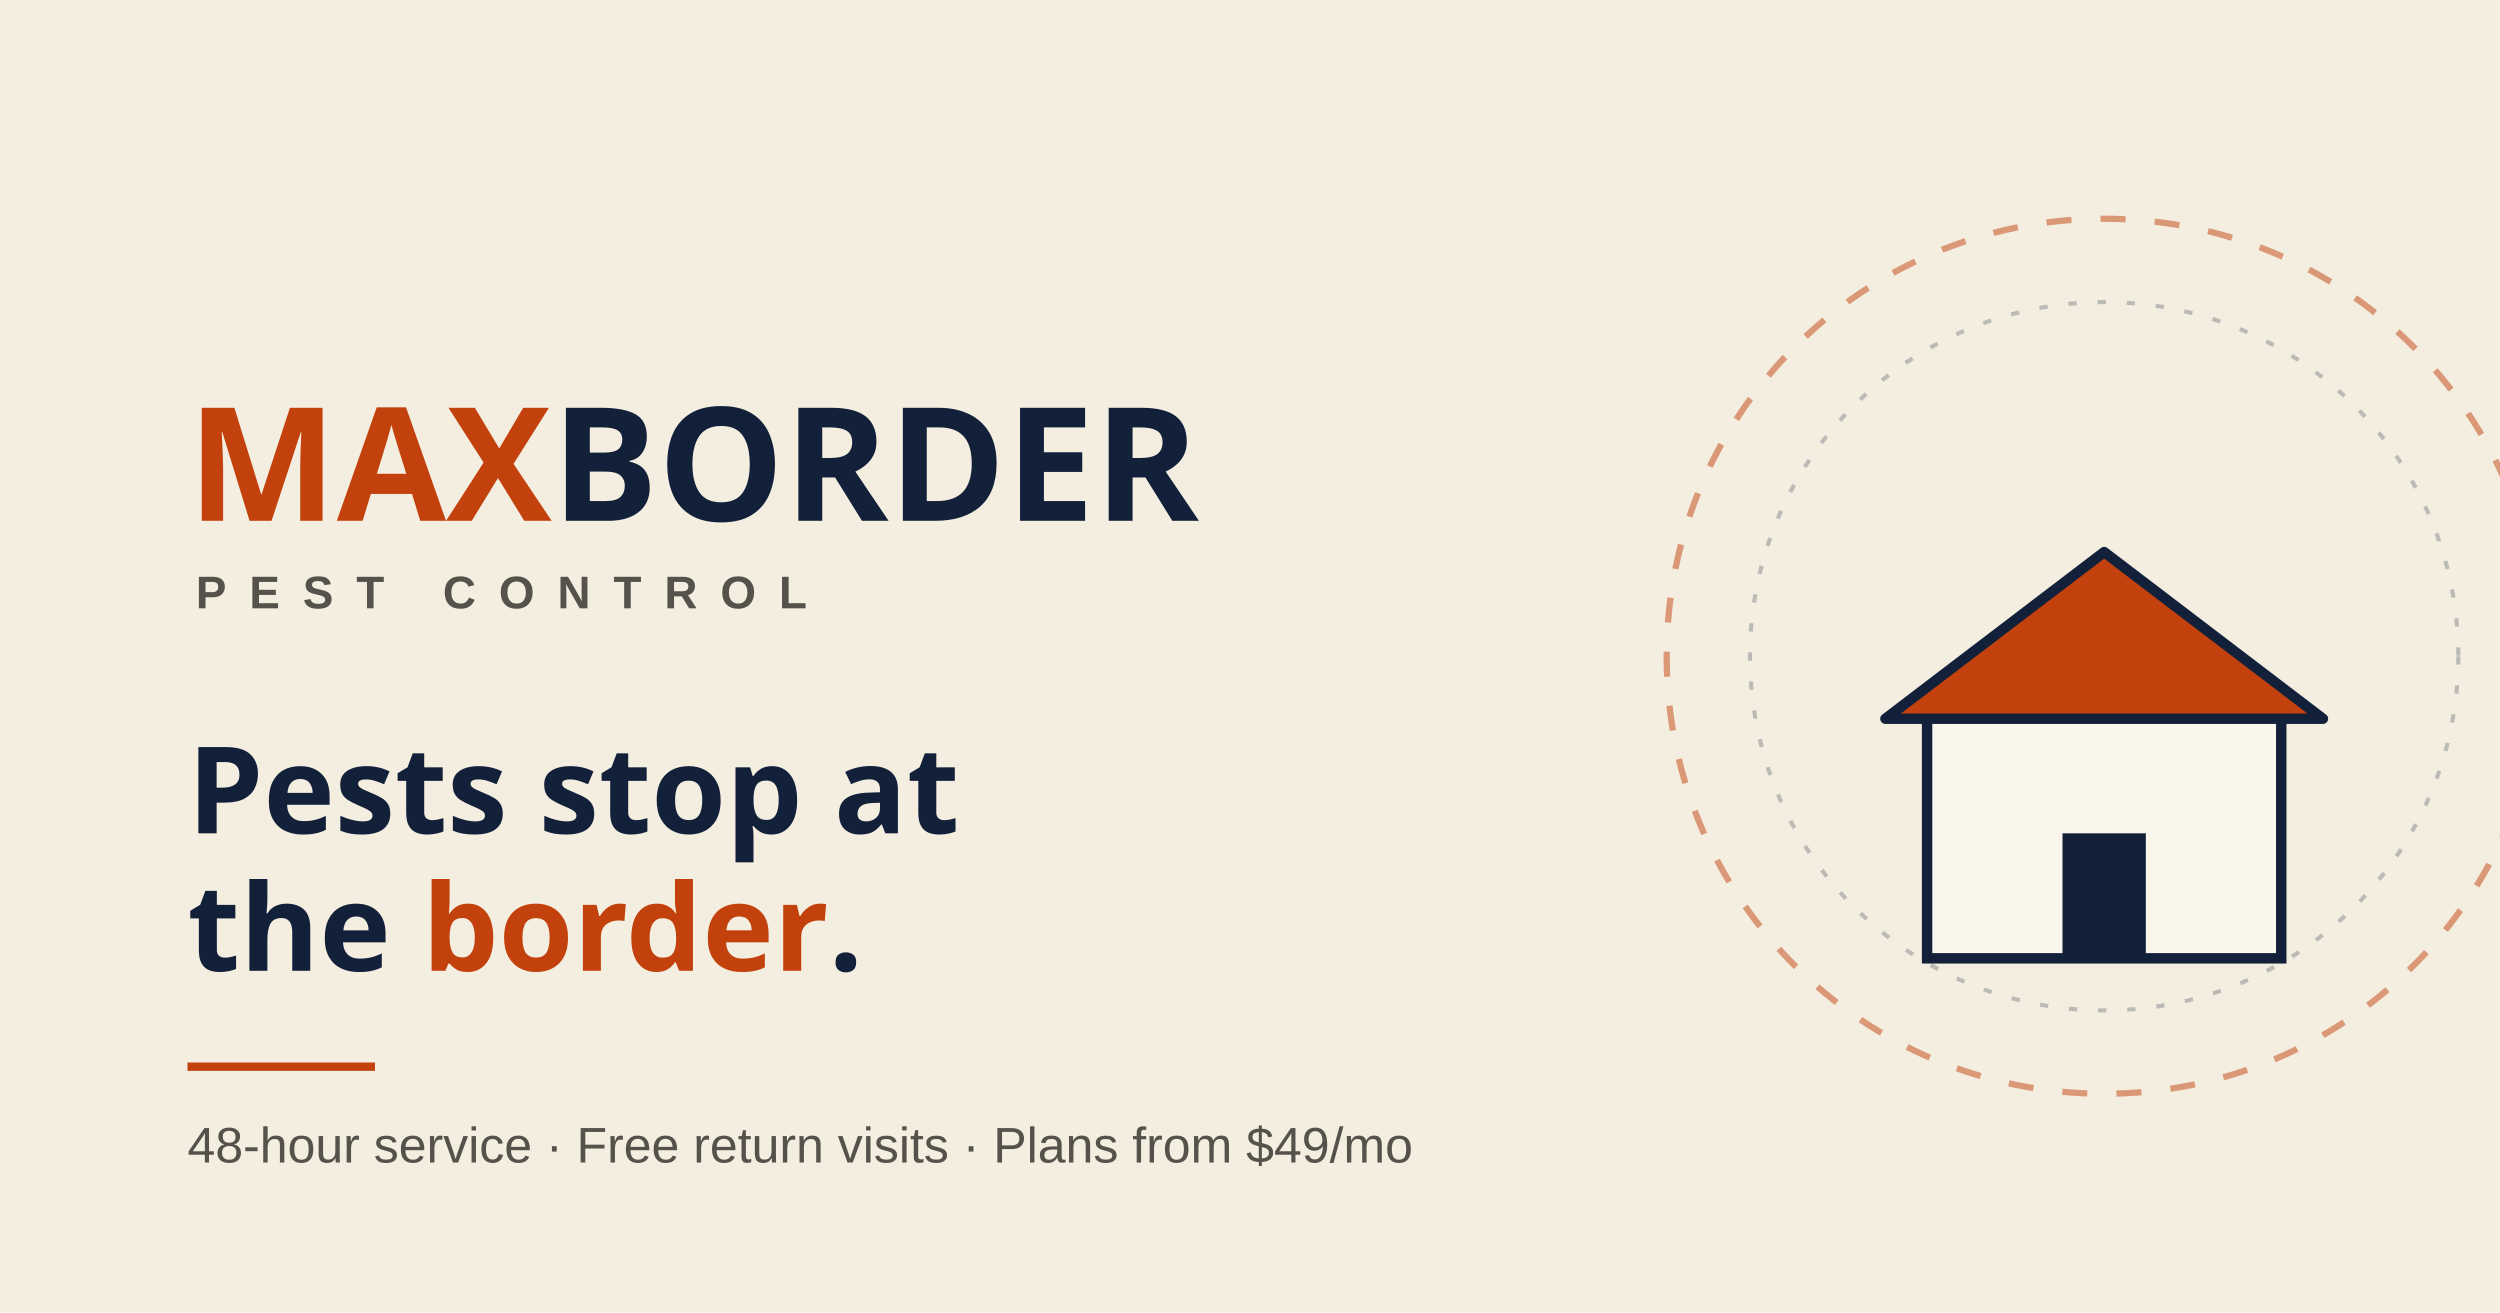
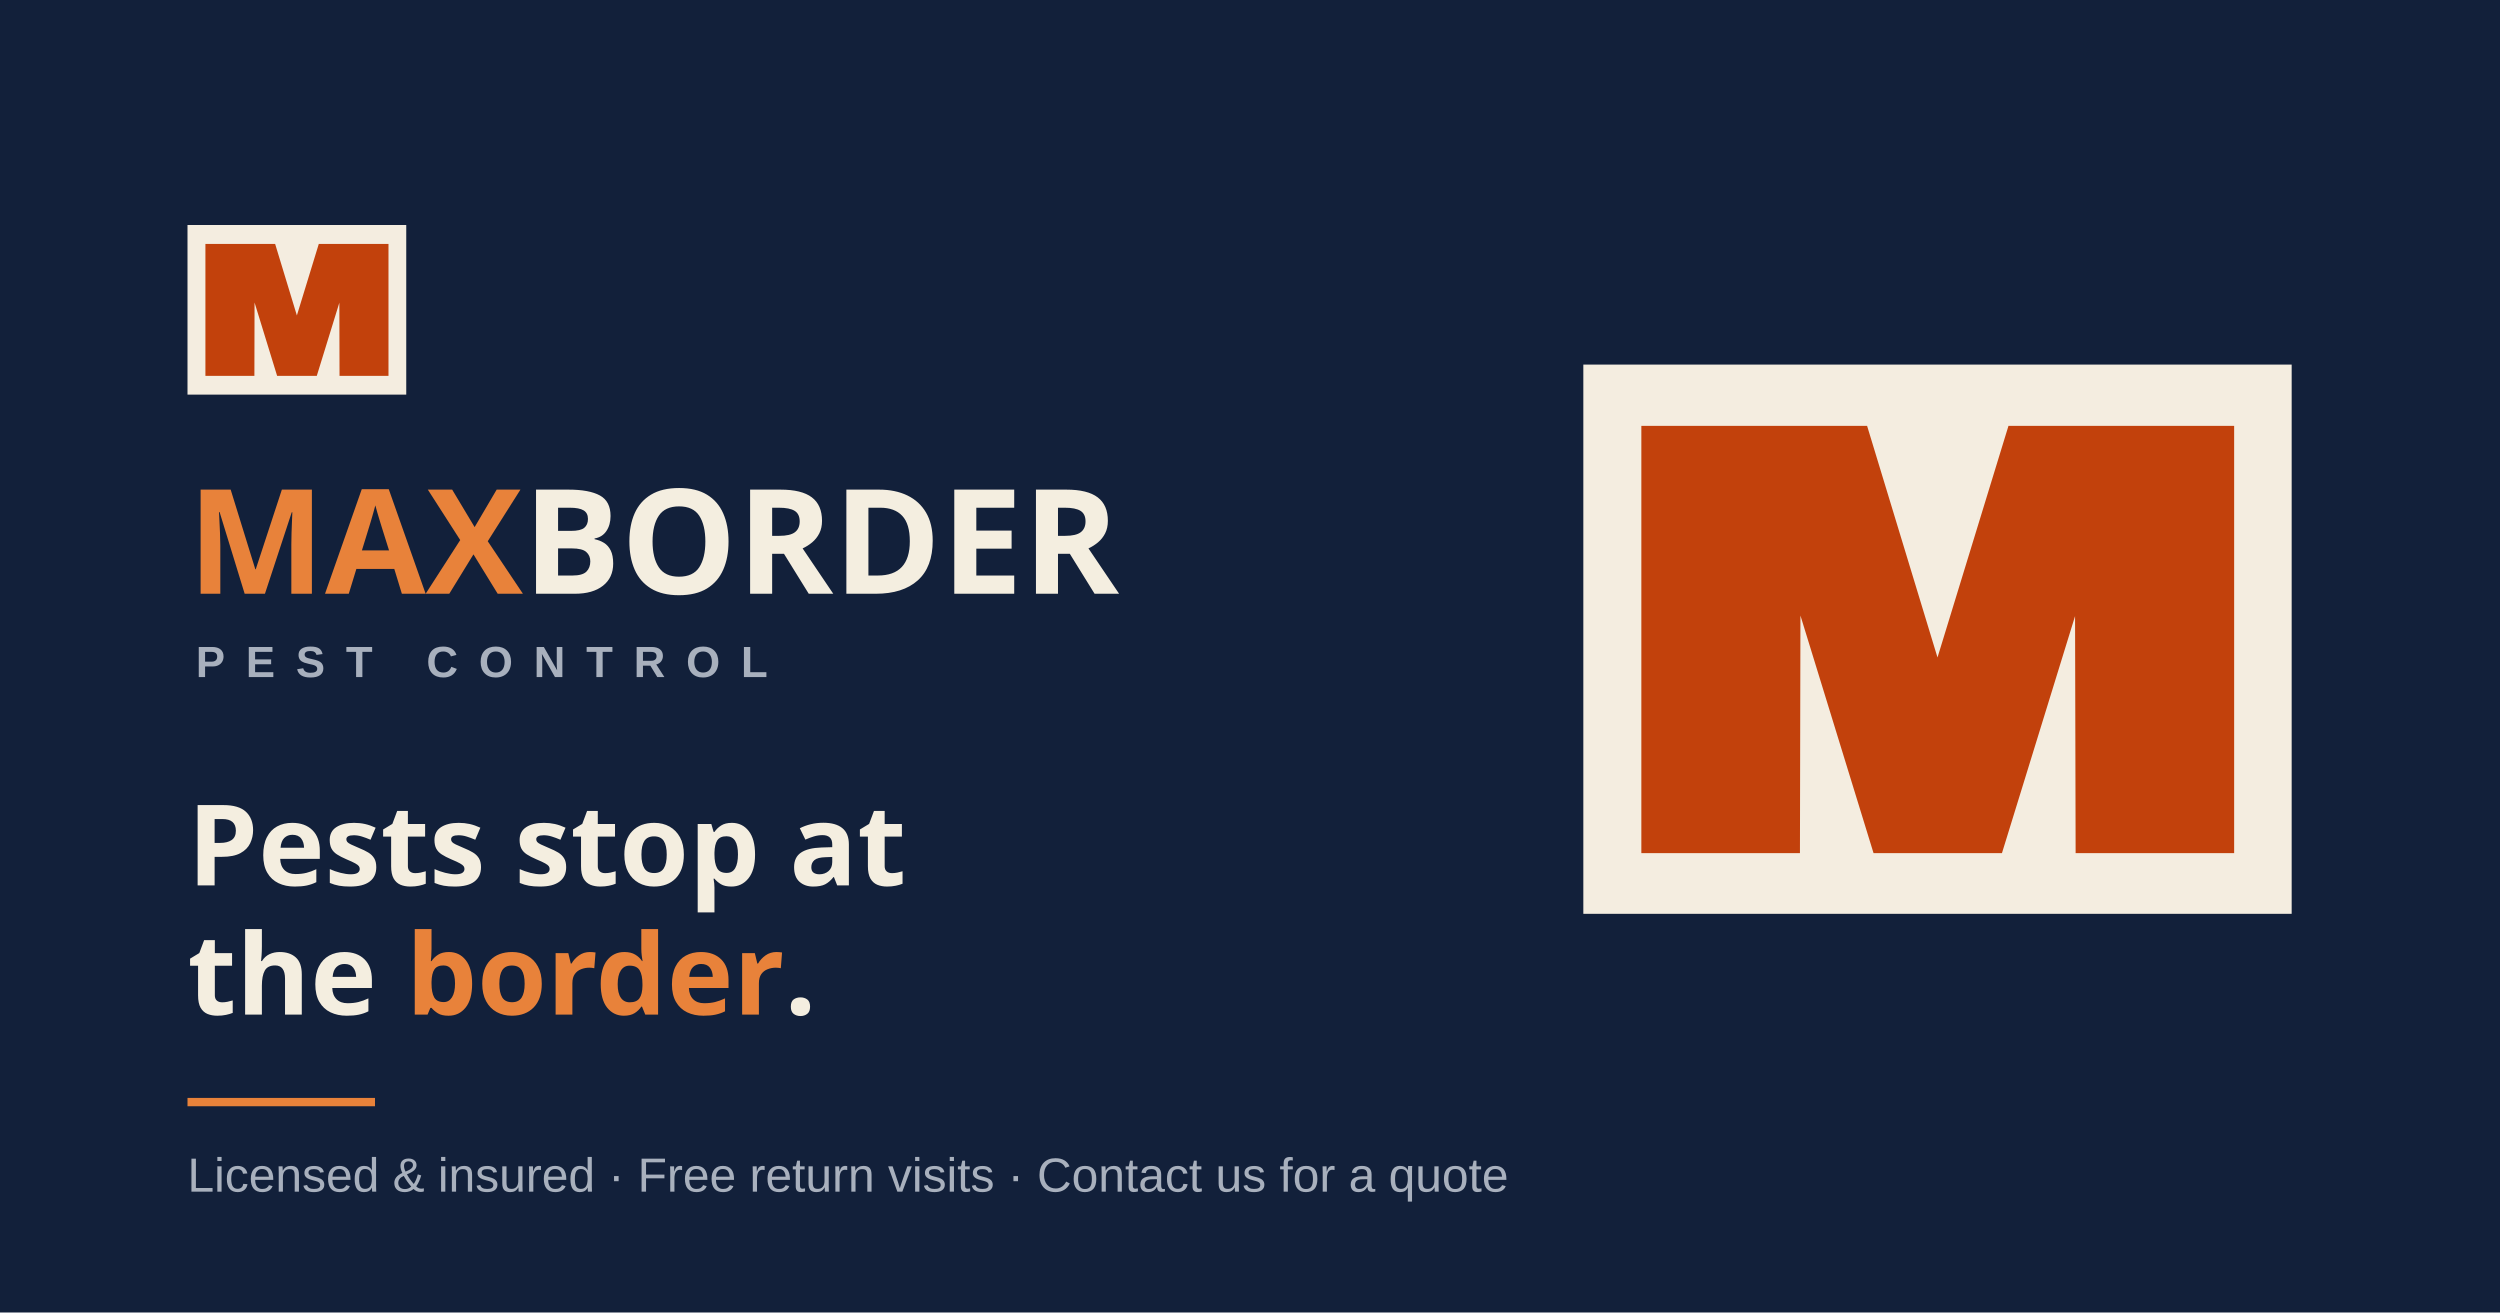
<svg xmlns="http://www.w3.org/2000/svg" viewBox="0 0 1200 630" width="1200" height="630">
-   <rect width="1200" height="630" fill="#F4EEE0" />
-   <circle cx="1010" cy="315" r="210" fill="none" stroke="#C2410C" stroke-width="3" stroke-dasharray="12 14" opacity="0.5" />
-   <circle cx="1010" cy="315" r="170" fill="none" stroke="#12203A" stroke-width="2" stroke-dasharray="4 10" opacity="0.25" />
-   <g transform="translate(905 250)">
-     <path d="M20 90h170v120H20z" fill="#FAF6EC" stroke="#12203A" stroke-width="5" />
-     <path d="M0 95 105 15l105 80z" fill="#C2410C" stroke="#12203A" stroke-width="5" stroke-linejoin="round" />
-     <path d="M85 150h40v60H85z" fill="#12203A" />
+   <rect width="1200" height="630" fill="#12203A" />
+   <g transform="translate(760 175) scale(3.4)">
+     <rect width="100" height="77.54" fill="#F4EDE0" />
+     <path d="M8.19 8.65 L40.06 8.65 L50.00 41.35 L60.02 8.65 L91.88 8.65 L91.88 68.97 L69.50 68.97 L69.42 35.51 L59.10 68.97 L40.97 68.97 L30.65 35.43 L30.58 68.97 L8.19 68.97 L8.19 8.65 Z" fill="#C2410C" />
  </g>
-   <text x="90" y="250" font-family="Archivo Black, Arial Black, sans-serif" font-size="76" font-weight="900" fill="#C2410C">MAX<tspan fill="#12203A">BORDER</tspan>
+   <g transform="translate(90 108) scale(1.05)">
+     <rect width="100" height="77.54" fill="#F4EDE0" />
+     <path d="M8.19 8.65 L40.06 8.65 L50.00 41.35 L60.02 8.65 L91.88 8.65 L91.88 68.97 L69.50 68.97 L69.42 35.51 L59.10 68.97 L40.97 68.97 L30.65 35.43 L30.58 68.97 L8.19 68.97 L8.19 8.65 Z" fill="#C2410C" />
+   </g>
+   <text x="90" y="285" font-family="Archivo Black, Arial Black, sans-serif" font-size="70" font-weight="900" fill="#E8823A">MAX<tspan fill="#F4EEE0">BORDER</tspan>
  </text>
-   <text x="94" y="292" font-family="Archivo, Arial, sans-serif" font-size="22" font-weight="700" letter-spacing="11" fill="#55524B">PEST CONTROL</text>
-   <text x="90" y="400" font-family="Archivo Black, Arial Black, sans-serif" font-size="58" font-weight="900" fill="#12203A">Pests stop at</text>
-   <text x="90" y="466" font-family="Archivo Black, Arial Black, sans-serif" font-size="58" font-weight="900" fill="#12203A">the <tspan fill="#C2410C">border</tspan>.</text>
-   <rect x="90" y="510" width="90" height="4" fill="#C2410C" />
-   <text x="90" y="558" font-family="Archivo, Arial, sans-serif" font-size="24" fill="#55524B">48-hour service · Free return visits · Plans from $49/mo</text>
+   <text x="94" y="325" font-family="Archivo, Arial, sans-serif" font-size="21" font-weight="700" letter-spacing="10" fill="#A8B0BD">PEST CONTROL</text>
+   <text x="90" y="425" font-family="Archivo Black, Arial Black, sans-serif" font-size="54" font-weight="900" fill="#F4EEE0">Pests stop at</text>
+   <text x="90" y="487" font-family="Archivo Black, Arial Black, sans-serif" font-size="54" font-weight="900" fill="#F4EEE0">the <tspan fill="#E8823A">border</tspan>.</text>
+   <rect x="90" y="527" width="90" height="4" fill="#E8823A" />
+   <text x="90" y="572" font-family="Archivo, Arial, sans-serif" font-size="23" fill="#A8B0BD">Licensed &amp; insured · Free return visits · Contact us for a quote</text>
</svg>
